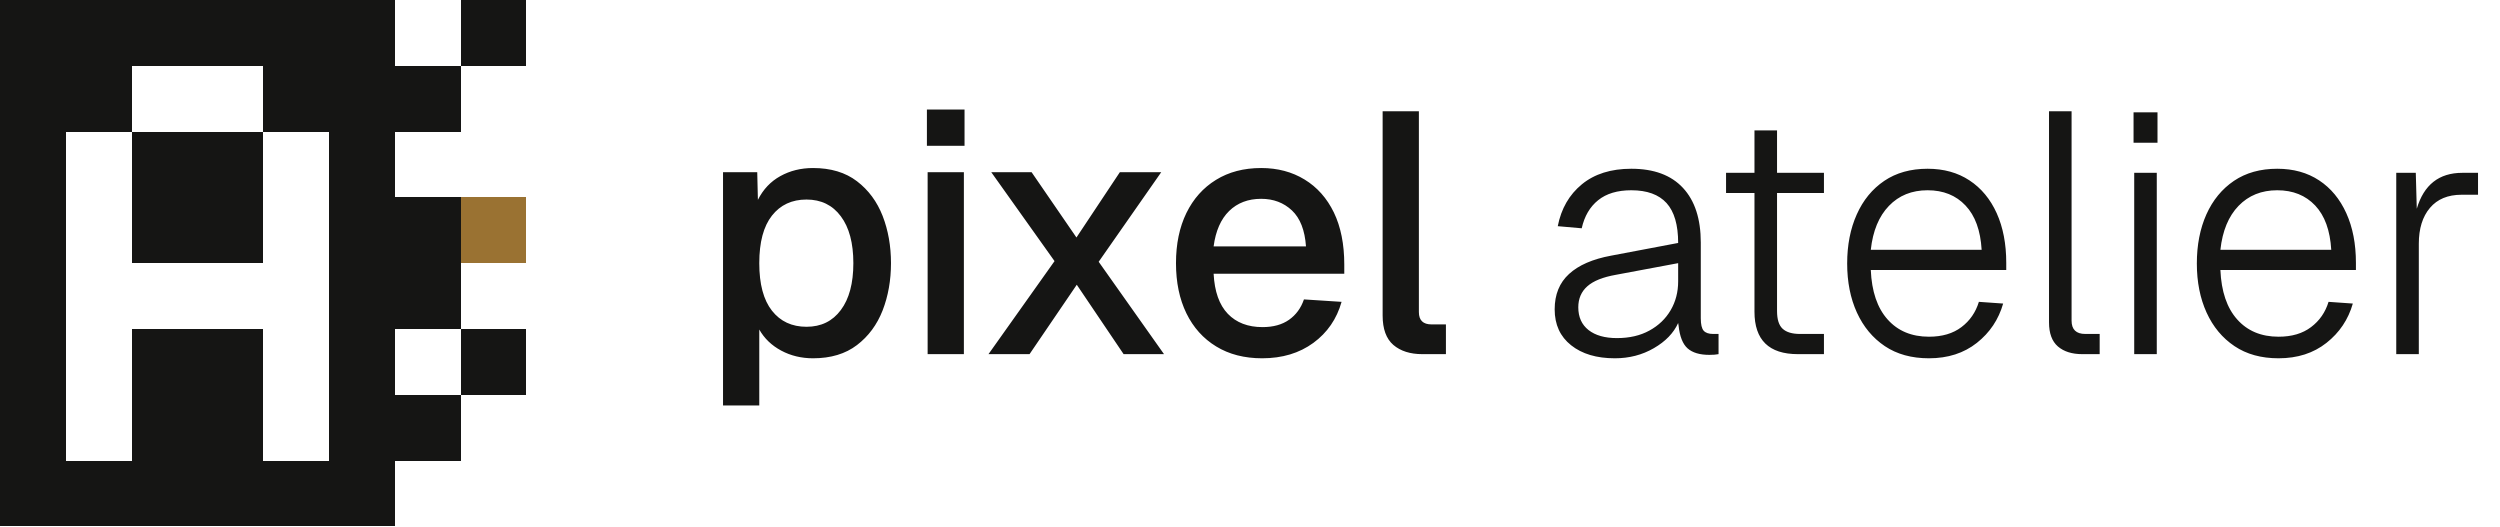
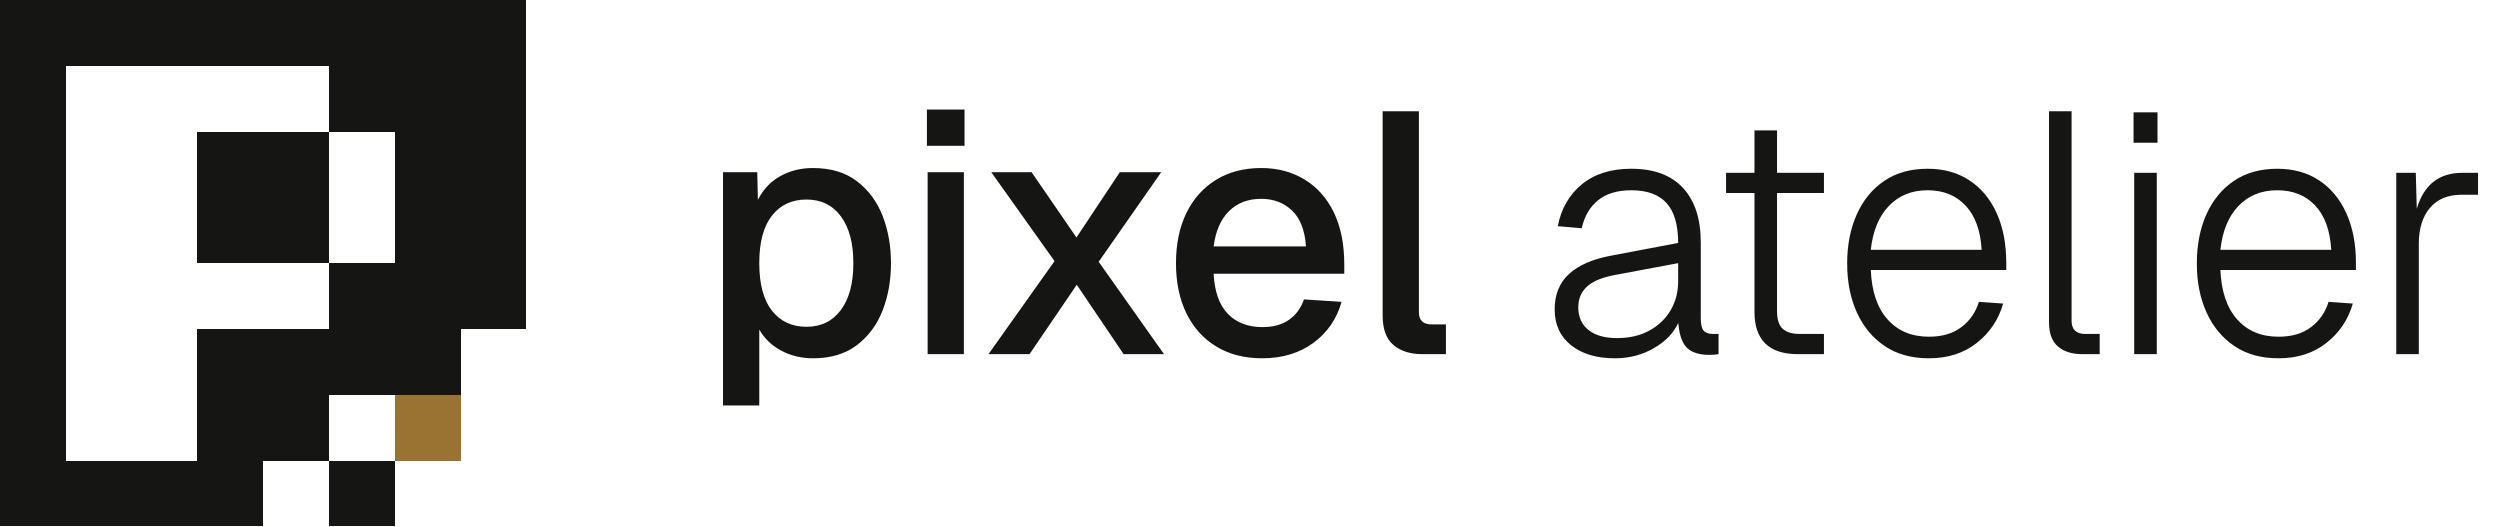
<svg xmlns="http://www.w3.org/2000/svg" viewBox="0 0 380 80" width="380" height="80" role="img">
  <g shape-rendering="crispEdges">
-     <path fill="#151514" d="M0 0h10v10h-10zM10 0h10v10h-10zM20 0h10v10h-10zM30 0h10v10h-10zM40 0h10v10h-10zM50 0h10v10h-10zM70 0h10v10h-10zM0 10h10v10h-10zM10 10h10v10h-10zM40 10h10v10h-10zM50 10h10v10h-10zM60 10h10v10h-10zM0 20h10v10h-10zM20 20h10v10h-10zM30 20h10v10h-10zM50 20h10v10h-10zM0 30h10v10h-10zM20 30h10v10h-10zM30 30h10v10h-10zM50 30h10v10h-10zM60 30h10v10h-10zM0 40h10v10h-10zM50 40h10v10h-10zM60 40h10v10h-10zM0 50h10v10h-10zM20 50h10v10h-10zM30 50h10v10h-10zM50 50h10v10h-10zM70 50h10v10h-10zM0 60h10v10h-10zM20 60h10v10h-10zM30 60h10v10h-10zM50 60h10v10h-10zM60 60h10v10h-10zM0 70h10v10h-10zM10 70h10v10h-10zM20 70h10v10h-10zM30 70h10v10h-10zM40 70h10v10h-10zM50 70h10v10h-10z" />
-     <path fill="#9a7232" d="M70 30h10v10h-10z" />
+     <path fill="#151514" d="M0 0h10v10h-10zM10 0h10v10h-10zM20 0h10v10h-10zM30 0h10v10h-10zM40 0h10v10h-10zM50 0h10v10h-10zM60 0h10v10h-10zM70 0h10v10h-10zM0 10h10v10h-10zM50 10h10v10h-10zM60 10h10v10h-10zM70 10h10v10h-10zM0 20h10v10h-10zM30 20h10v10h-10zM40 20h10v10h-10zM60 20h10v10h-10zM70 20h10v10h-10zM0 30h10v10h-10zM30 30h10v10h-10zM40 30h10v10h-10zM60 30h10v10h-10zM70 30h10v10h-10zM0 40h10v10h-10zM50 40h10v10h-10zM60 40h10v10h-10zM70 40h10v10h-10zM0 50h10v10h-10zM30 50h10v10h-10zM40 50h10v10h-10zM50 50h10v10h-10zM60 50h10v10h-10zM0 60h10v10h-10zM30 60h10v10h-10zM40 60h10v10h-10zM0 70h10v10h-10zM10 70h10v10h-10zM20 70h10v10h-10zM30 70h10v10h-10zM50 70h10v10h-10z" />
+     <path fill="#9a7232" d="M60 60h10v10h-10z" />
  </g>
  <path fill="#151514" d="M115.41 61.63L109.90 61.63L109.90 26.17L115.10 26.17L115.20 30.38Q116.40 27.99 118.61 26.77Q120.82 25.54 123.58 25.54Q127.63 25.54 130.26 27.55Q132.88 29.55 134.16 32.82Q135.43 36.10 135.43 40Q135.43 43.90 134.16 47.18Q132.88 50.45 130.26 52.45Q127.63 54.46 123.58 54.46Q120.92 54.46 118.74 53.29Q116.56 52.12 115.41 50.09L115.41 61.63M122.59 49.67Q125.92 49.67 127.81 47.12Q129.71 44.58 129.71 40Q129.71 35.42 127.81 32.88Q125.92 30.33 122.59 30.33Q119.26 30.33 117.34 32.77Q115.41 35.22 115.41 40Q115.41 44.78 117.34 47.23Q119.26 49.67 122.59 49.67M146.51 53.83L141 53.83L141 26.17L146.51 26.17L146.51 53.83M146.61 22.16L140.89 22.16L140.89 16.65L146.61 16.65L146.61 22.16M156.49 53.83L150.25 53.83L160.29 39.69L150.67 26.17L156.80 26.17L163.62 36.10L170.22 26.17L176.51 26.17L167 39.79L176.93 53.83L170.79 53.83L163.67 43.28L156.49 53.83M191.85 54.46Q187.80 54.46 184.86 52.66Q181.92 50.87 180.33 47.62Q178.75 44.37 178.75 40Q178.75 35.63 180.33 32.38Q181.92 29.13 184.83 27.34Q187.74 25.54 191.70 25.54Q195.44 25.54 198.30 27.29Q201.16 29.03 202.75 32.30Q204.33 35.58 204.33 40.21L204.33 41.61L184.47 41.61Q184.68 45.67 186.63 47.70Q188.58 49.72 191.90 49.72Q194.35 49.72 195.93 48.61Q197.52 47.49 198.20 45.51L203.92 45.88Q202.82 49.78 199.63 52.12Q196.43 54.46 191.85 54.46M184.47 37.45L198.51 37.45Q198.25 33.76 196.38 31.99Q194.50 30.22 191.70 30.22Q188.73 30.22 186.83 32.07Q184.94 33.92 184.47 37.45M219.78 53.83L216.19 53.83Q213.43 53.83 211.79 52.43Q210.16 51.02 210.16 47.96L210.16 16.91L215.67 16.91L215.67 47.44Q215.67 49.31 217.59 49.31L219.78 49.31M245.46 54.46Q241.30 54.46 238.81 52.48Q236.31 50.50 236.31 47.02Q236.31 43.64 238.50 41.64Q240.68 39.64 244.89 38.86L255.08 36.93Q255.08 32.82 253.32 30.87Q251.55 28.92 247.96 28.92Q244.79 28.92 242.92 30.43Q241.04 31.94 240.42 34.70L236.78 34.38Q237.56 30.38 240.45 28.01Q243.33 25.65 247.96 25.65Q253.11 25.65 255.81 28.56Q258.52 31.47 258.52 36.88L258.52 48.37Q258.52 49.78 258.96 50.27Q259.40 50.76 260.39 50.76L261.22 50.76L261.22 53.83Q260.70 53.94 259.82 53.94Q257.63 53.94 256.51 52.95Q255.40 51.96 255.14 49.46L255.08 49.10Q254.04 51.39 251.39 52.92Q248.74 54.46 245.46 54.46M245.78 51.39Q248.64 51.39 250.72 50.24Q252.80 49.10 253.94 47.15Q255.08 45.20 255.08 42.76L255.08 40L245.62 41.77Q242.66 42.29 241.28 43.51Q239.90 44.73 239.90 46.71Q239.90 48.94 241.46 50.17Q243.02 51.39 245.78 51.39M277.24 53.83L273.28 53.83Q266.68 53.83 266.68 47.38L266.68 29.34L262.36 29.34L262.36 26.27L266.68 26.27L266.68 19.82L270.11 19.82L270.11 26.27L277.24 26.27L277.24 29.34L270.11 29.34L270.11 47.28Q270.11 49.20 270.97 49.98Q271.83 50.76 273.60 50.76L277.24 50.76L277.24 53.83M293.20 54.46Q289.25 54.46 286.49 52.61Q283.74 50.76 282.25 47.51Q280.77 44.26 280.77 40.05Q280.77 35.84 282.23 32.59Q283.68 29.34 286.41 27.49Q289.14 25.65 292.99 25.65Q296.68 25.65 299.36 27.42Q302.04 29.18 303.50 32.41Q304.95 35.63 304.95 39.95L304.95 41.04L284.36 41.04Q284.57 45.93 286.91 48.55Q289.25 51.18 293.20 51.18Q296.22 51.18 298.14 49.72Q300.06 48.27 300.79 45.88L304.48 46.14Q303.44 49.78 300.48 52.12Q297.52 54.46 293.20 54.46M284.36 37.97L301.21 37.97Q300.95 33.55 298.76 31.24Q296.58 28.92 292.99 28.92Q289.40 28.92 287.12 31.29Q284.83 33.66 284.36 37.97M319.15 53.83L316.50 53.83Q314.16 53.83 312.80 52.66Q311.45 51.49 311.45 49L311.45 16.91L314.88 16.91L314.88 48.74Q314.88 50.76 316.96 50.76L319.15 50.76L319.15 53.83M327.83 53.83L324.40 53.83L324.40 26.27L327.83 26.27L327.83 53.83M327.94 21.70L324.30 21.70L324.30 17.07L327.94 17.07L327.94 21.70M346.34 54.46Q342.39 54.46 339.64 52.61Q336.88 50.76 335.40 47.51Q333.92 44.26 333.92 40.05Q333.92 35.84 335.37 32.59Q336.83 29.34 339.56 27.49Q342.29 25.65 346.14 25.65Q349.83 25.65 352.51 27.42Q355.18 29.18 356.64 32.41Q358.10 35.63 358.10 39.95L358.10 41.04L337.50 41.04Q337.71 45.93 340.05 48.55Q342.39 51.18 346.34 51.18Q349.36 51.18 351.28 49.72Q353.21 48.27 353.94 45.88L357.63 46.14Q356.59 49.78 353.62 52.12Q350.66 54.46 346.34 54.46M337.50 37.97L354.35 37.97Q354.09 33.55 351.91 31.24Q349.72 28.92 346.14 28.92Q342.55 28.92 340.26 31.29Q337.97 33.66 337.50 37.97M367.66 53.83L364.23 53.83L364.23 26.27L367.20 26.27L367.35 31.73Q368.96 26.27 374.27 26.27L376.66 26.27L376.66 29.60L374.16 29.60Q371.04 29.60 369.35 31.60Q367.66 33.60 367.66 37.04" />
</svg>
